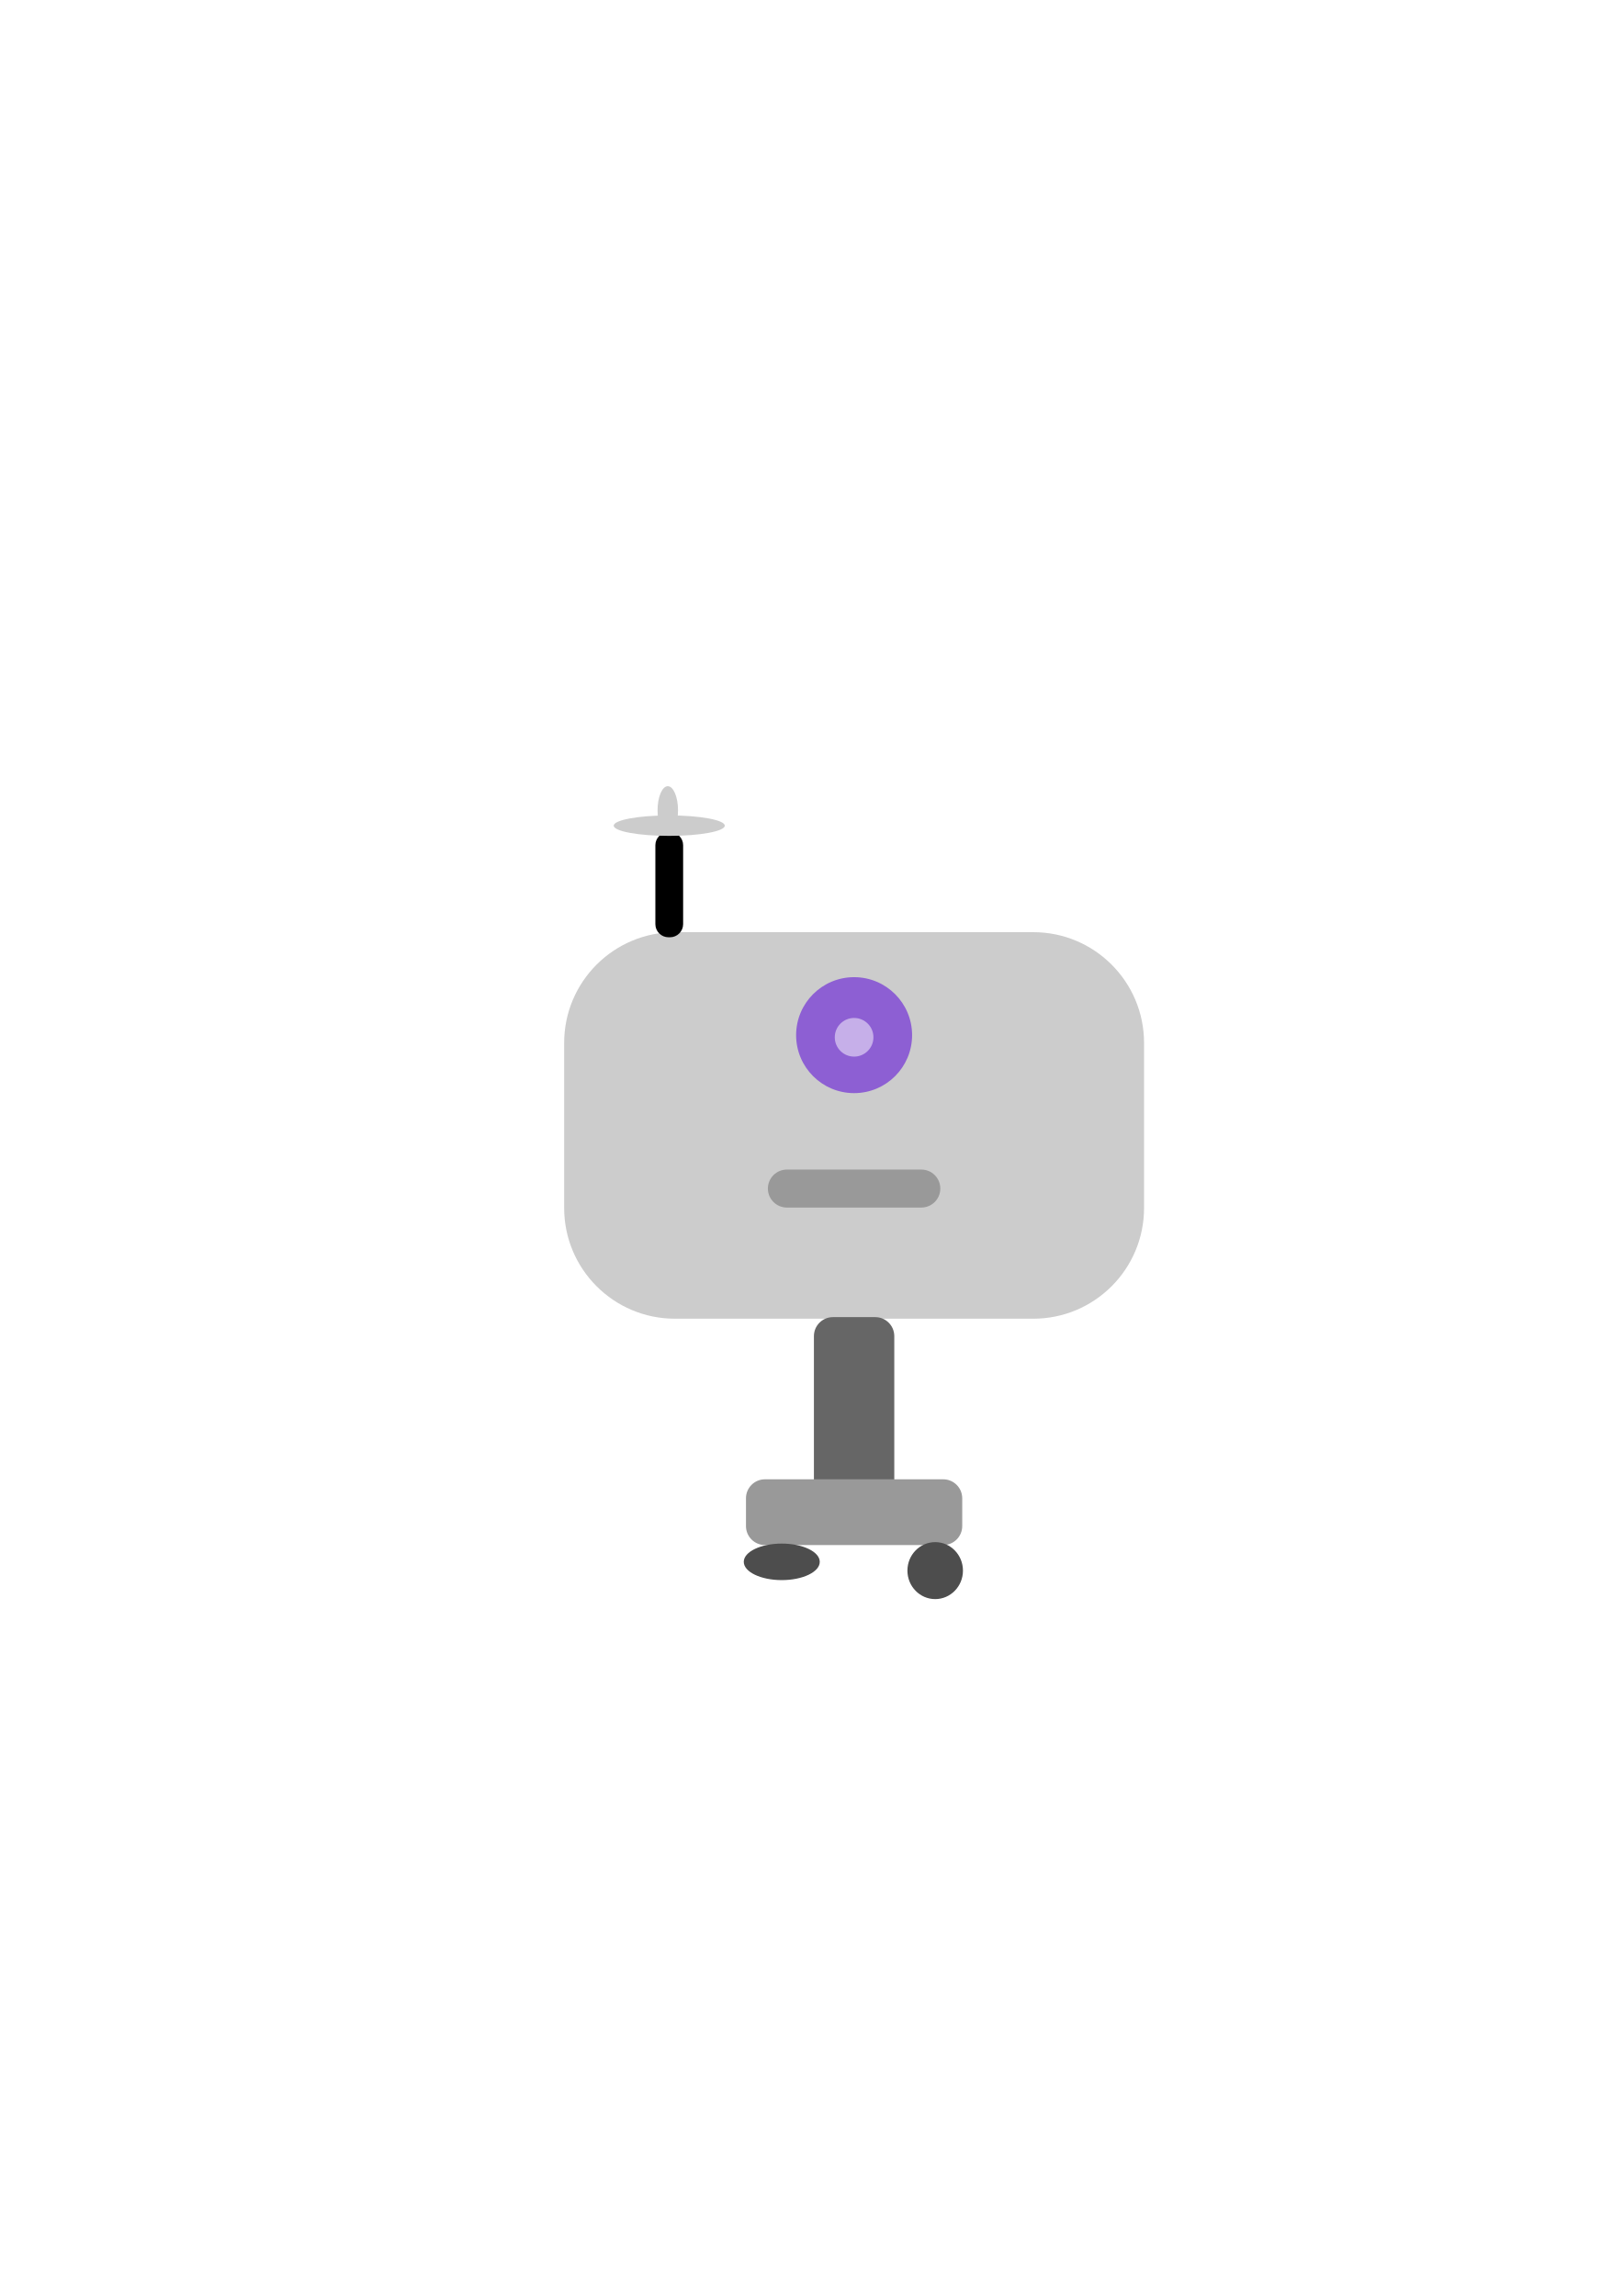
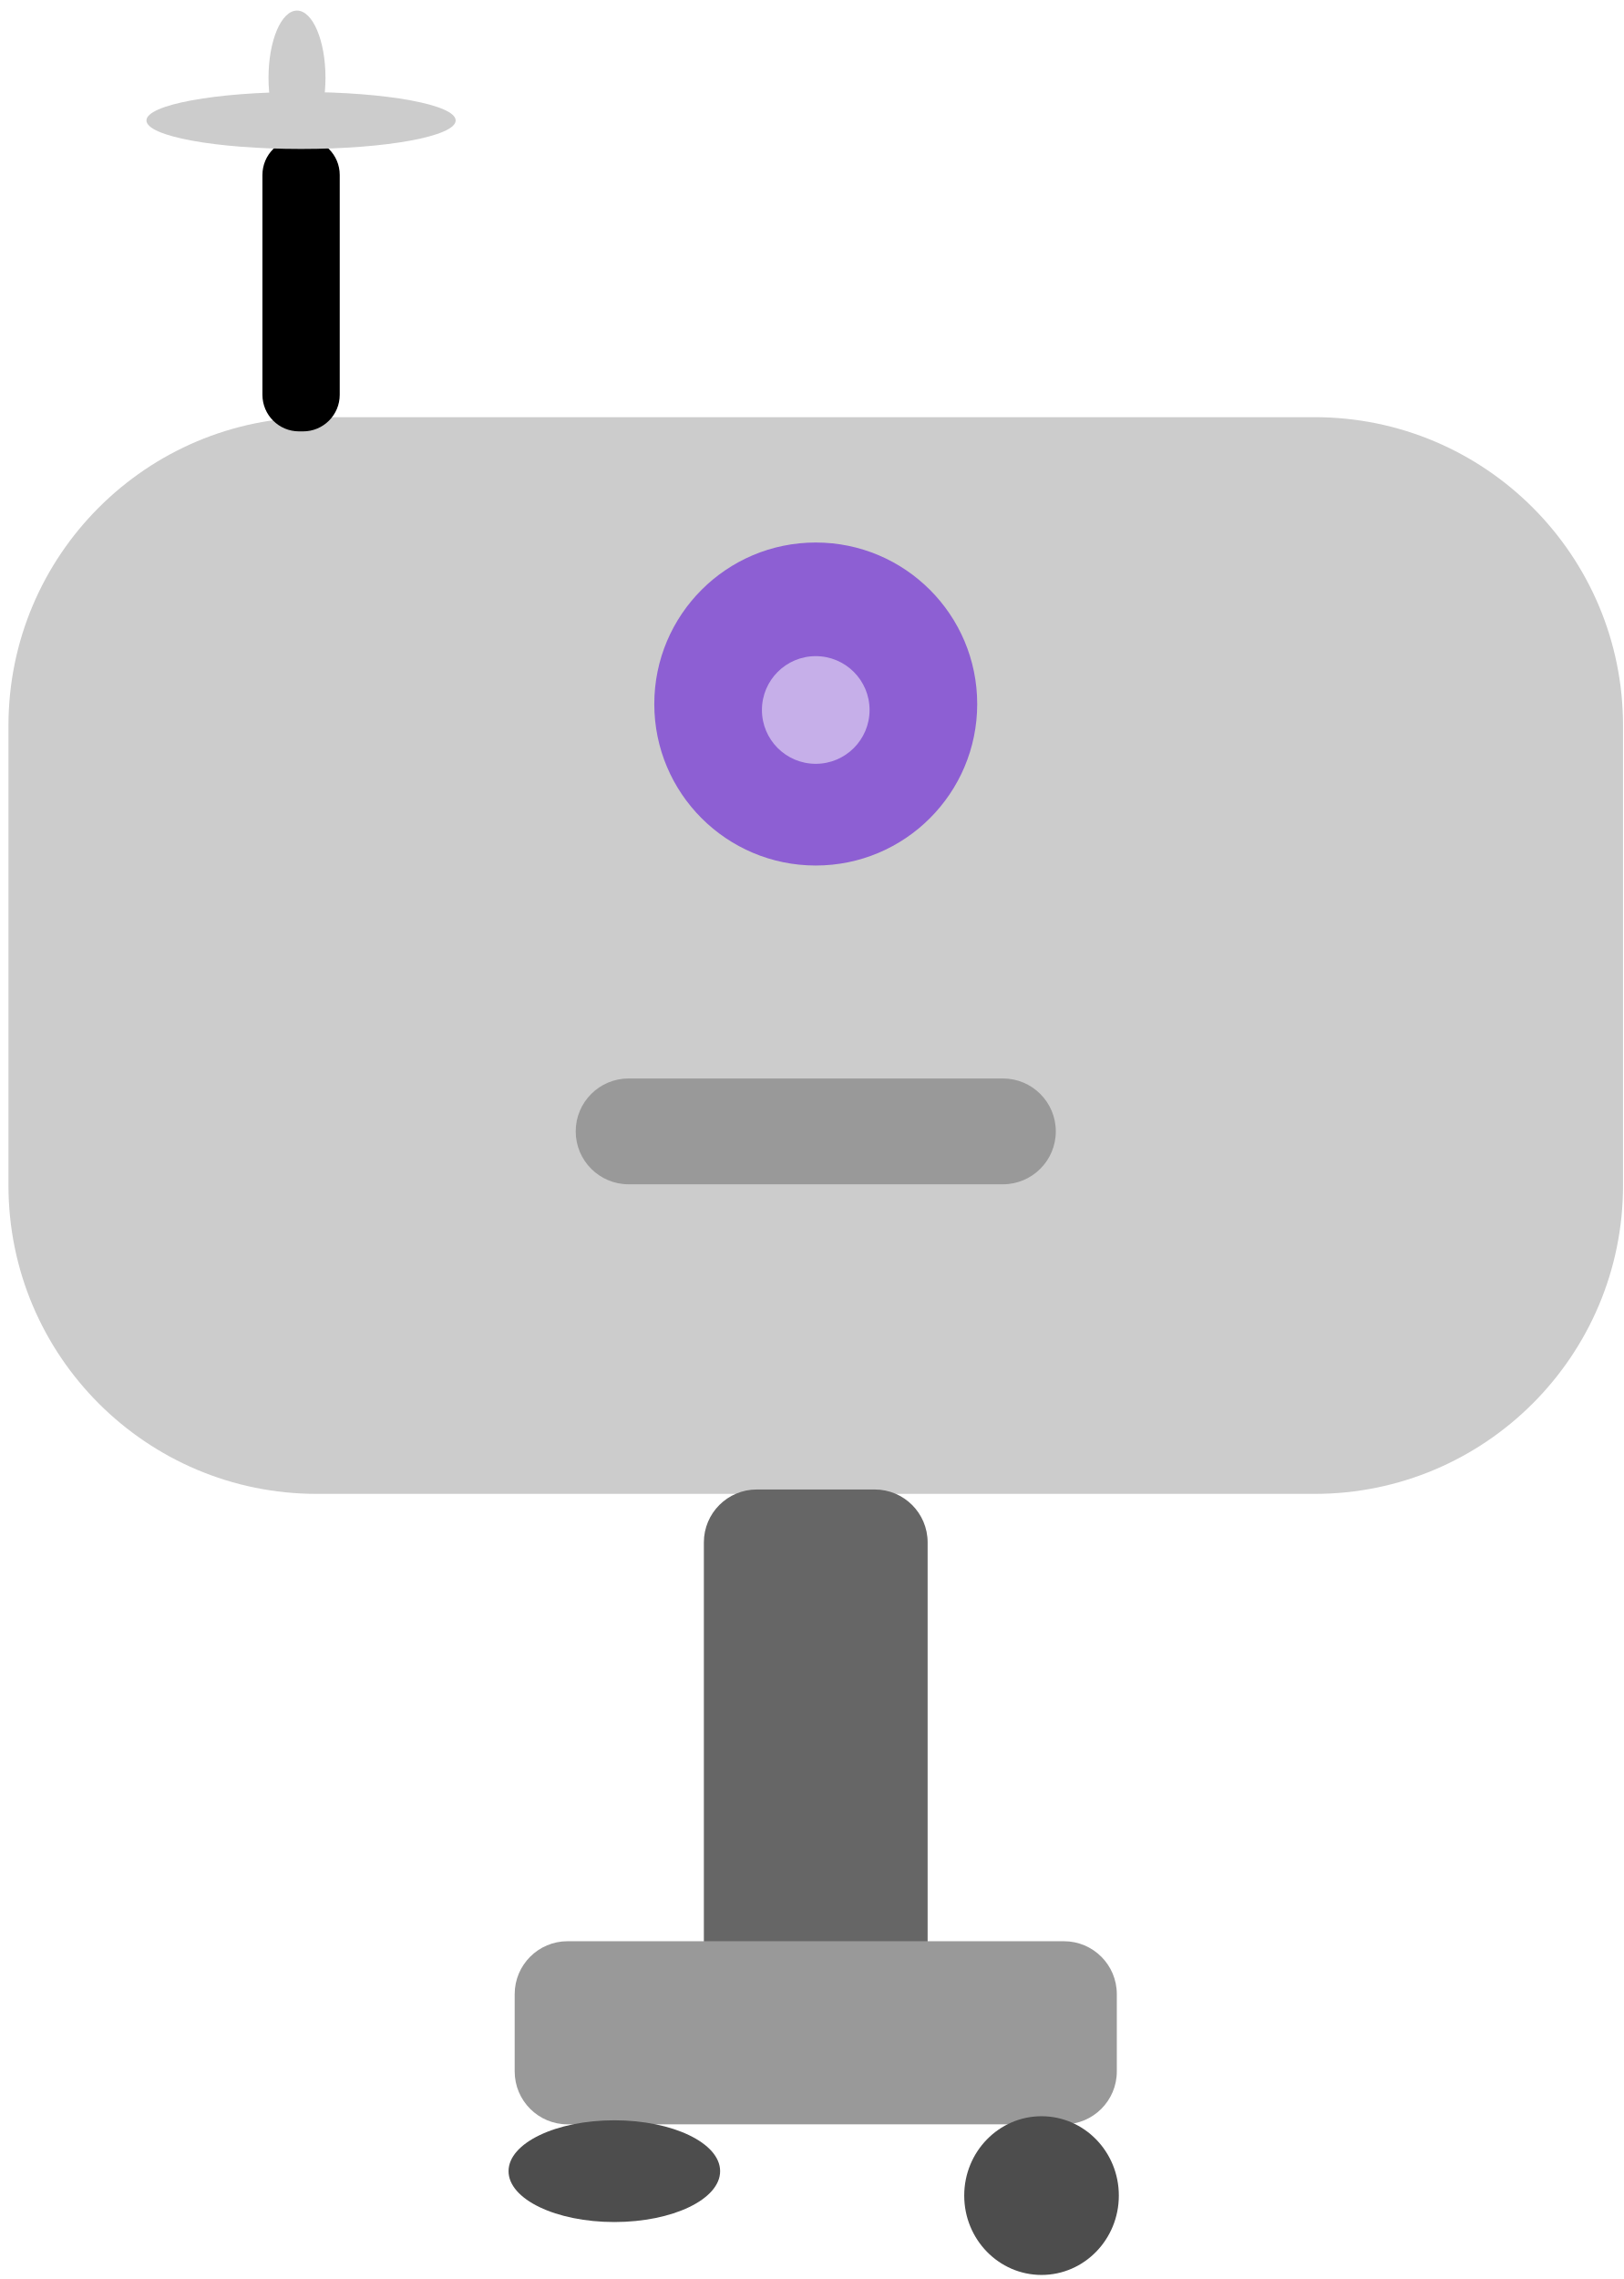
- <svg xmlns="http://www.w3.org/2000/svg" width="210mm" height="297mm" viewBox="0 0 210 297" version="1.1" id="svg8">
+ <svg xmlns="http://www.w3.org/2000/svg" width="285" height="400" viewBox="0 0 75.406 105.833" version="1.1" id="svg8">
  <defs id="defs2" />
-   <g id="layer1">
-     <rect id="rect69" width="75" height="50" x="72.965" y="120.582" style="fill:#cccccc;stroke-width:0.272" ry="14.326" />
-     <circle style="fill:#8d5fd3;stroke-width:0.291" id="path74" cx="110.465" cy="133.902" r="7.5" />
-     <circle style="fill:#c6afe9;stroke-width:0.097" id="path74-8" cx="110.465" cy="134.179" r="2.5" />
-     <rect style="fill:#999999;stroke-width:0.265" id="rect128" width="22.301" height="4.914" x="99.314" y="151.29" ry="2.457" />
-     <rect style="fill:#666666;stroke-width:0.265" id="rect3804" width="10.394" height="24.946" x="105.267" y="170.378" ry="2.457" />
-     <rect style="fill:#999999;stroke-width:0.265" id="rect3806" width="27.97" height="8.504" x="96.479" y="191.356" ry="2.457" />
-     <ellipse style="fill:#4d4d4d;stroke-width:0.283" id="path3810" cx="101.109" cy="202.033" rx="4.914" ry="2.362" />
-     <ellipse style="fill:#4d4d4d;stroke-width:0.265" id="path3812" cx="120.952" cy="203.167" rx="3.591" ry="3.685" />
-     <rect style="fill:#000000;stroke-width:0.22" id="rect3814" width="3.591" height="13.607" x="84.761" y="107.634" rx="1.701" ry="1.701" />
-     <ellipse style="fill:#cccccc;stroke-width:0.265" id="path3816" cx="86.557" cy="106.802" rx="7.182" ry="1.323" />
-     <ellipse style="fill:#cccccc;stroke-width:0.265" id="path3818" cx="86.368" cy="104.818" rx="1.323" ry="3.118" />
+   <g id="layer1" transform="translate(0,-191.1667)">
+     <rect id="rect69" width="75" height="50" x="0.393" y="210.54" style="fill:#cccccc;stroke-width:0.272" ry="14.326" />
+     <circle style="fill:#8d5fd3;stroke-width:0.291" id="path74" cx="37.893" cy="223.86" r="7.5" />
+     <circle style="fill:#c6afe9;stroke-width:0.097" id="path74-8" cx="37.893" cy="224.137" r="2.5" />
+     <rect style="fill:#999999;stroke-width:0.265" id="rect128" width="22.301" height="4.914" x="26.743" y="241.249" ry="2.457" />
+     <rect style="fill:#666666;stroke-width:0.265" id="rect3804" width="10.394" height="24.946" x="32.696" y="260.336" ry="2.457" />
+     <rect style="fill:#999999;stroke-width:0.265" id="rect3806" width="27.97" height="8.504" x="23.908" y="281.314" ry="2.457" />
+     <ellipse style="fill:#4d4d4d;stroke-width:0.283" id="path3810" cx="28.537" cy="291.992" rx="4.914" ry="2.362" />
+     <ellipse style="fill:#4d4d4d;stroke-width:0.265" id="path3812" cx="48.381" cy="293.126" rx="3.591" ry="3.685" />
+     <rect style="fill:#000000;stroke-width:0.22" id="rect3814" width="3.591" height="13.607" x="12.19" y="197.592" rx="1.701" ry="1.701" />
+     <ellipse style="fill:#cccccc;stroke-width:0.265" id="path3816" cx="13.985" cy="196.761" rx="7.182" ry="1.323" />
+     <ellipse style="fill:#cccccc;stroke-width:0.265" id="path3818" cx="13.796" cy="194.776" rx="1.323" ry="3.118" />
  </g>
</svg>
